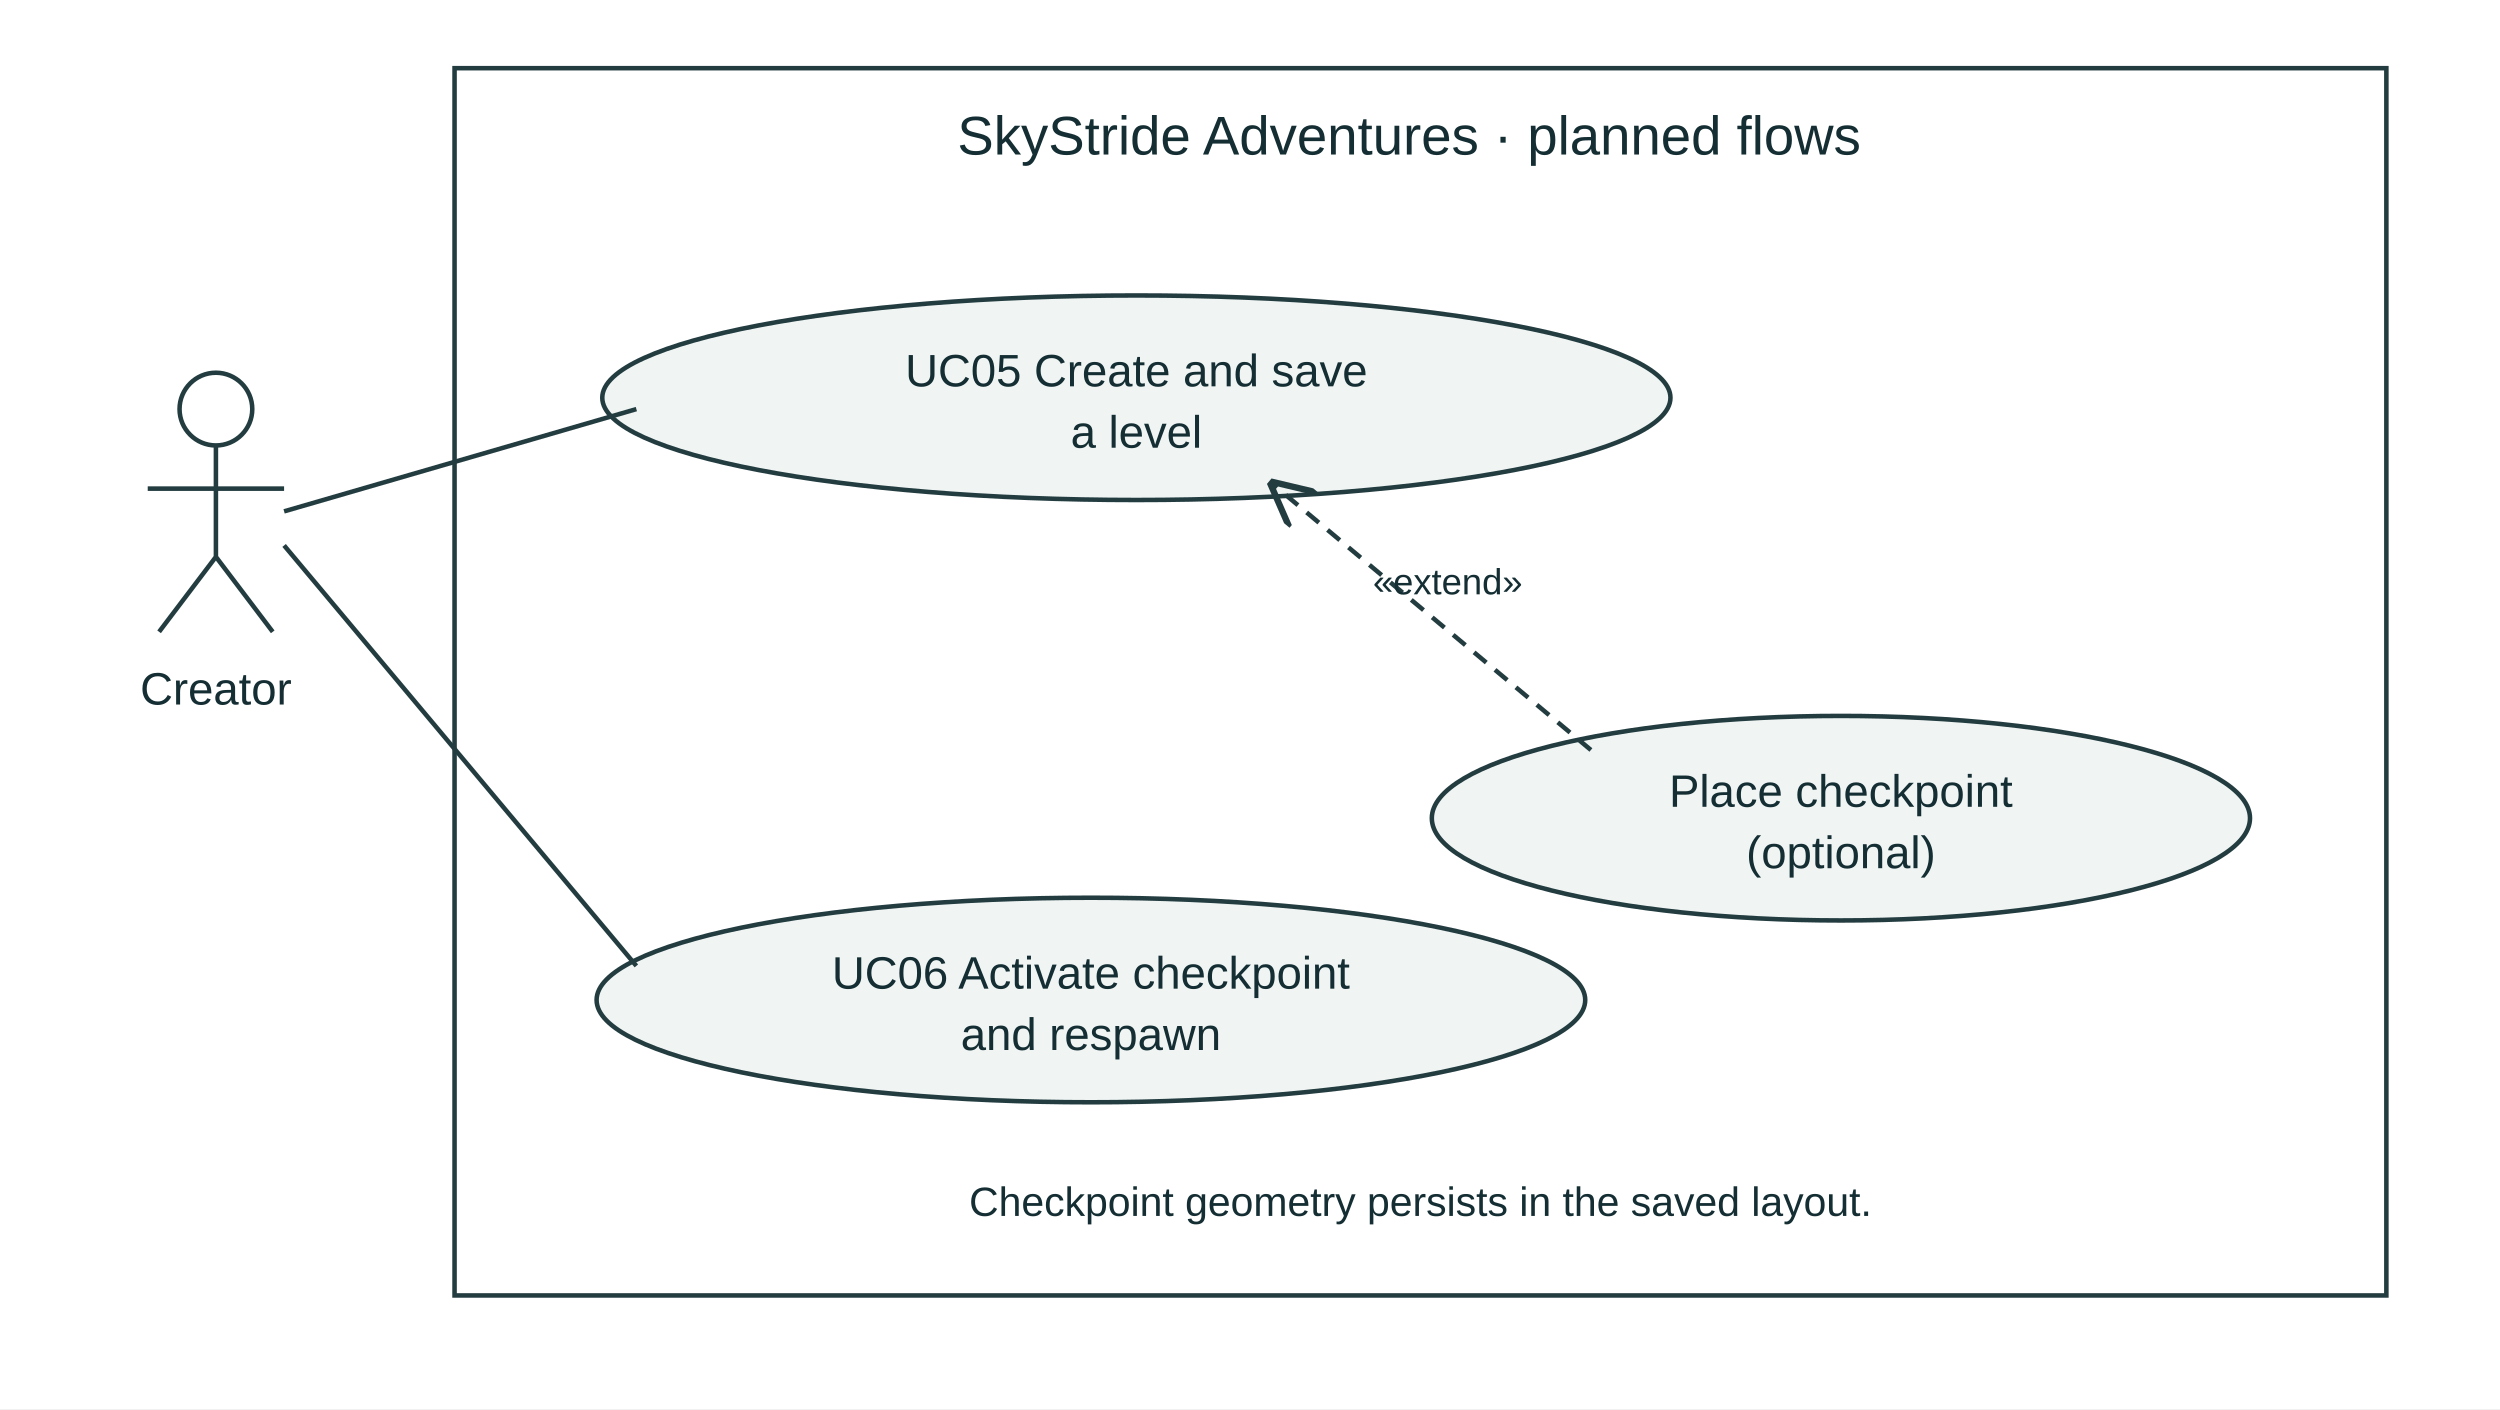
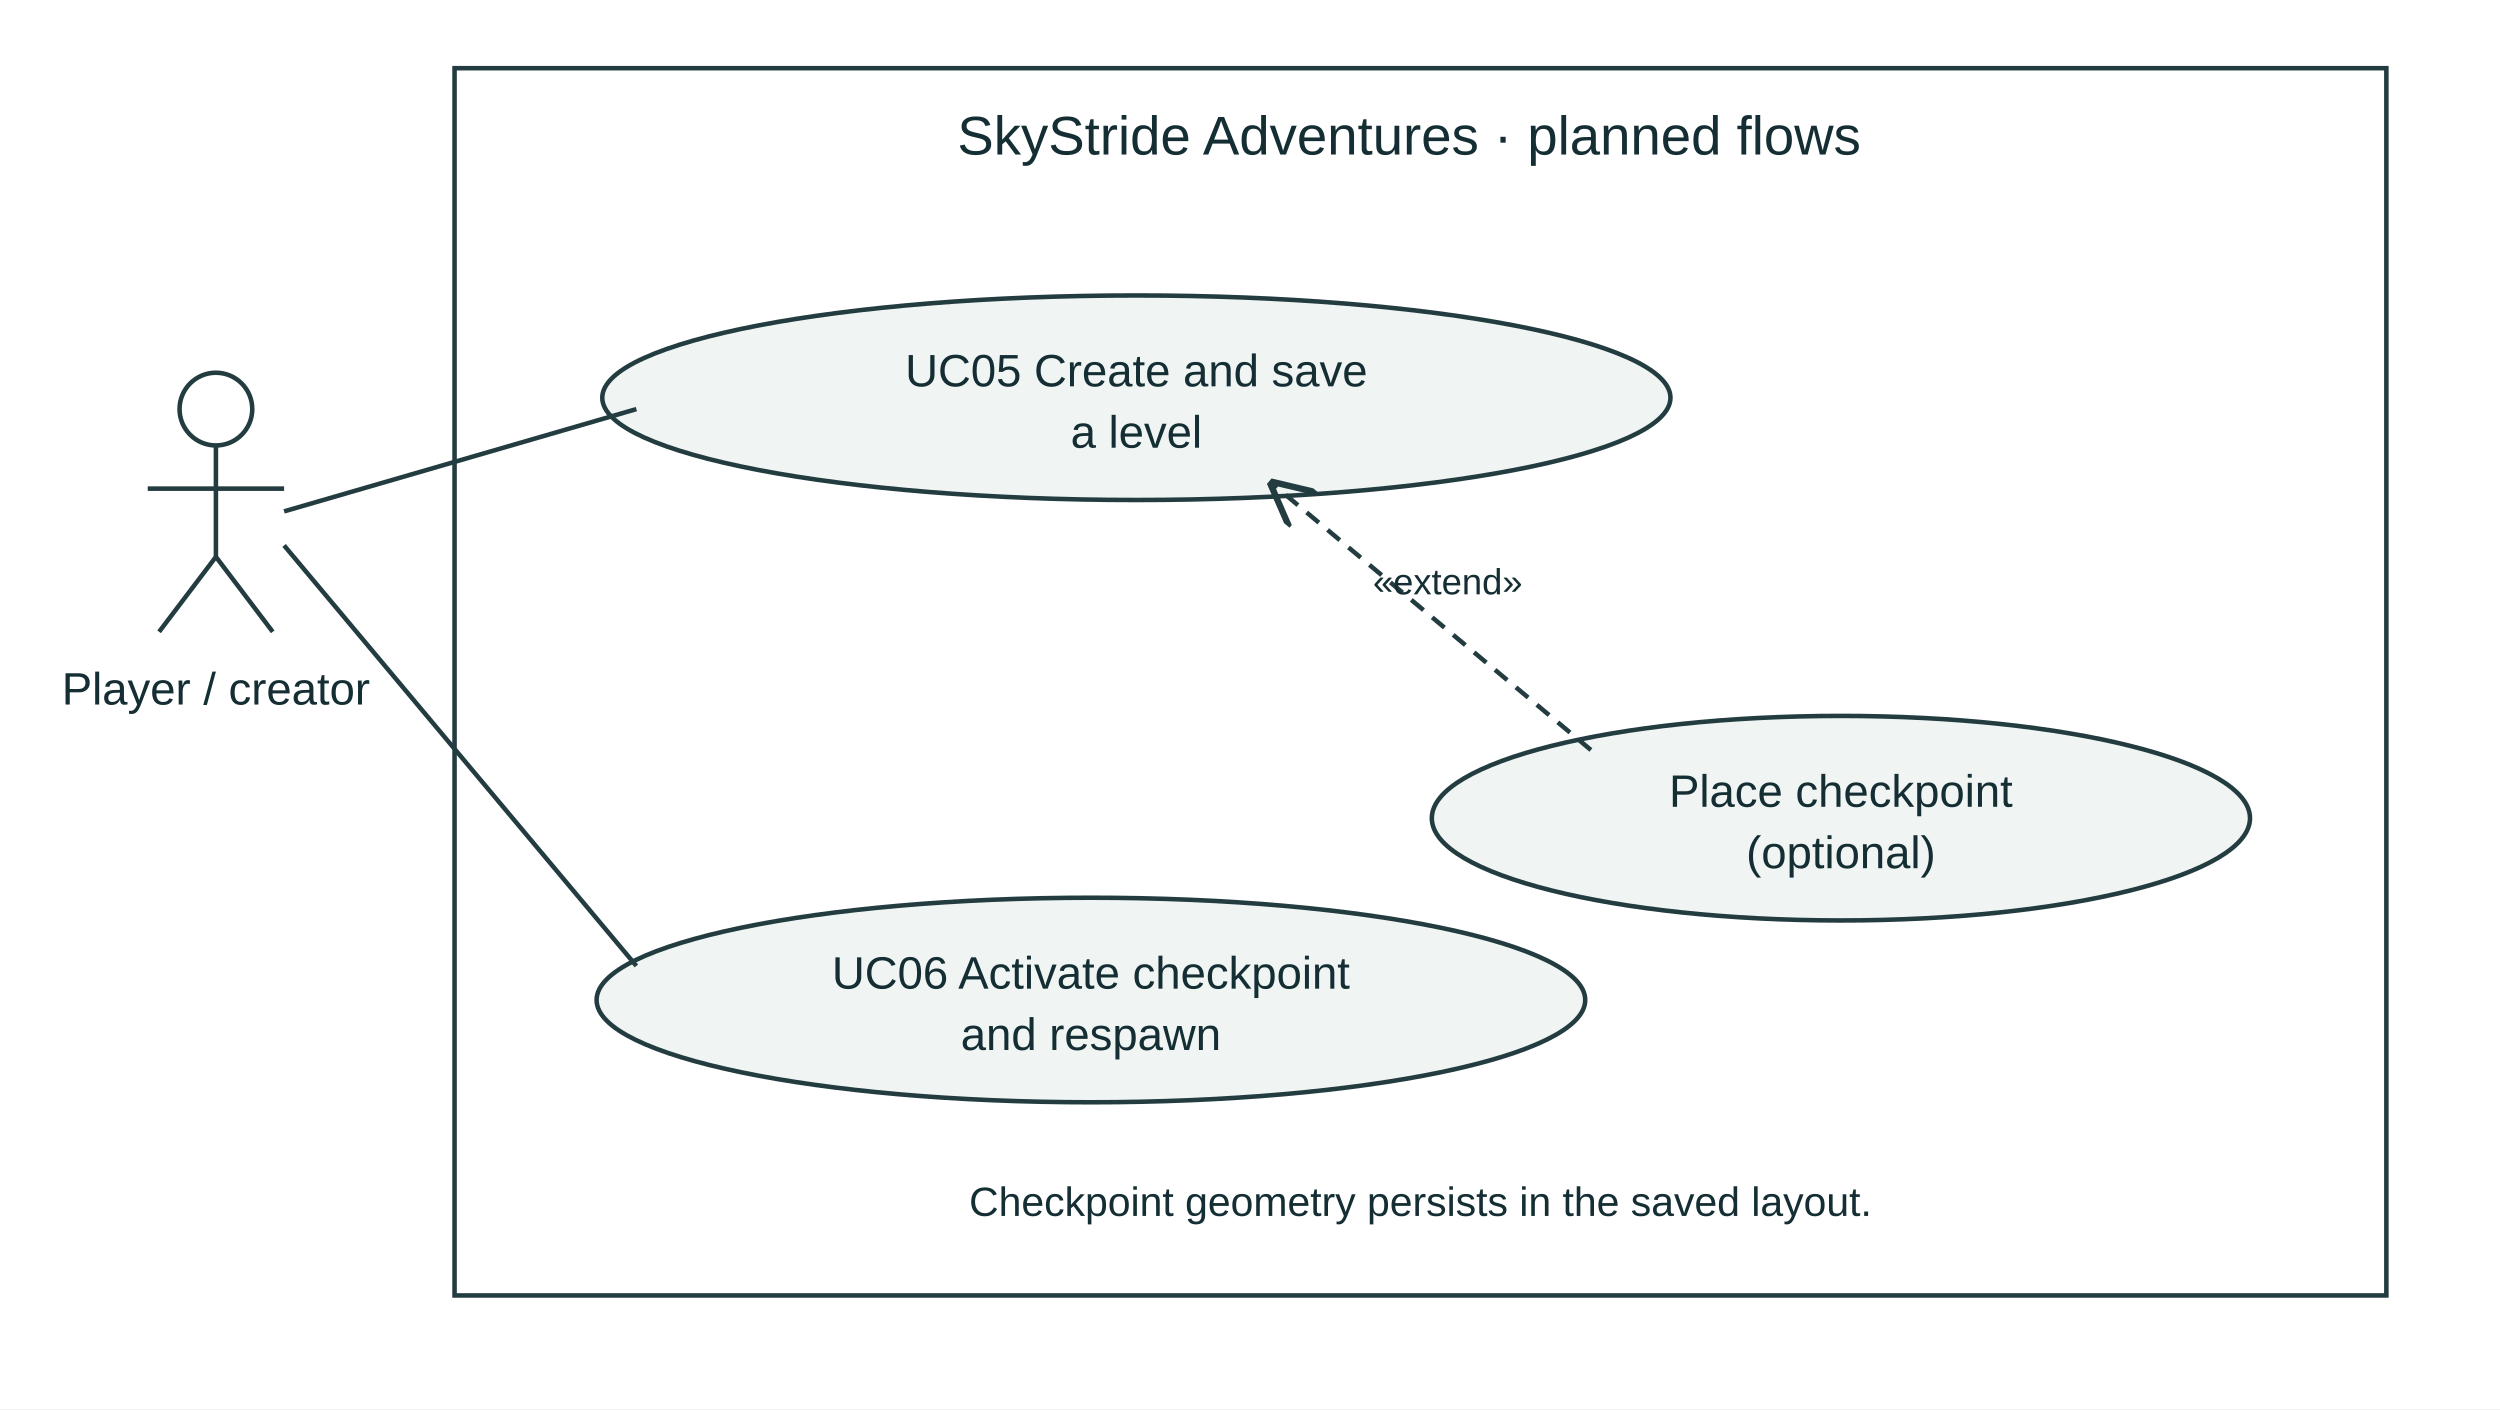
<svg xmlns="http://www.w3.org/2000/svg" width="1100" height="620" viewBox="0 0 1100 620">
  <defs>
    <marker id="arrow" markerWidth="10" markerHeight="10" refX="9" refY="5" orient="auto">
      <path d="M0 0 L10 5 L0 10" fill="none" stroke="#233c40" stroke-width="1.4" />
    </marker>
  </defs>
  <rect width="100%" height="100%" fill="white" />
  <circle cx="95" cy="180" r="16" fill="white" stroke="#233c40" stroke-width="2" />
  <path d="M95 196 L95 245 M65 215 L125 215 M95 245 L70 278 M95 245 L120 278" fill="none" stroke="#233c40" stroke-width="2" />
-   <text x="95" y="310" text-anchor="middle" font-family="Arial,sans-serif" font-size="20" fill="#142e33">Creator</text>
+   <text x="95" y="310" text-anchor="middle" font-family="Arial,sans-serif" font-size="20" fill="#142e33">Player / creator</text>
  <rect x="200" y="30" width="850" height="540" fill="white" stroke="#233c40" stroke-width="2" />
-   <text x="625.0" y="290.0" text-anchor="middle" font-family="Arial,sans-serif" font-size="22" fill="#142e33" />
+   <text x="625.0" y="307.333" text-anchor="middle" font-family="Arial,sans-serif" font-size="22" fill="#142e33" />
  <text x="620" y="68" text-anchor="middle" font-family="Arial,sans-serif" font-size="24" fill="#142e33">SkyStride Adventures · planned flows</text>
  <ellipse cx="500" cy="175" rx="235.0" ry="45.0" fill="#f0f5f4" stroke="#233c40" stroke-width="2" />
  <text x="500" y="170" text-anchor="middle" font-family="Arial,sans-serif" font-size="20" fill="#142e33">UC05 Create and save</text>
  <text x="500" y="197" text-anchor="middle" font-family="Arial,sans-serif" font-size="20" fill="#142e33">a level</text>
  <path d="M125 225 L280 180" fill="none" stroke="#233c40" stroke-width="2" />
  <ellipse cx="810" cy="360" rx="180.0" ry="45.0" fill="#f0f5f4" stroke="#233c40" stroke-width="2" />
  <text x="810" y="355" text-anchor="middle" font-family="Arial,sans-serif" font-size="20" fill="#142e33">Place checkpoint</text>
  <text x="810" y="382" text-anchor="middle" font-family="Arial,sans-serif" font-size="20" fill="#142e33">(optional)</text>
  <path d="M700 330 L560 213" fill="none" stroke="#233c40" stroke-width="2" marker-end="url(#arrow)" stroke-dasharray="7 5" />
  <text x="637.0" y="261.5" text-anchor="middle" font-family="Arial,sans-serif" font-size="16" fill="#142e33">«extend»</text>
  <ellipse cx="480" cy="440" rx="217.5" ry="45.0" fill="#f0f5f4" stroke="#233c40" stroke-width="2" />
  <text x="480" y="435" text-anchor="middle" font-family="Arial,sans-serif" font-size="20" fill="#142e33">UC06 Activate checkpoint</text>
  <text x="480" y="462" text-anchor="middle" font-family="Arial,sans-serif" font-size="20" fill="#142e33">and respawn</text>
  <path d="M125 240 L280 425" fill="none" stroke="#233c40" stroke-width="2" />
  <text x="625" y="535" text-anchor="middle" font-family="Arial,sans-serif" font-size="18" fill="#142e33">Checkpoint geometry persists in the saved layout.</text>
</svg>
